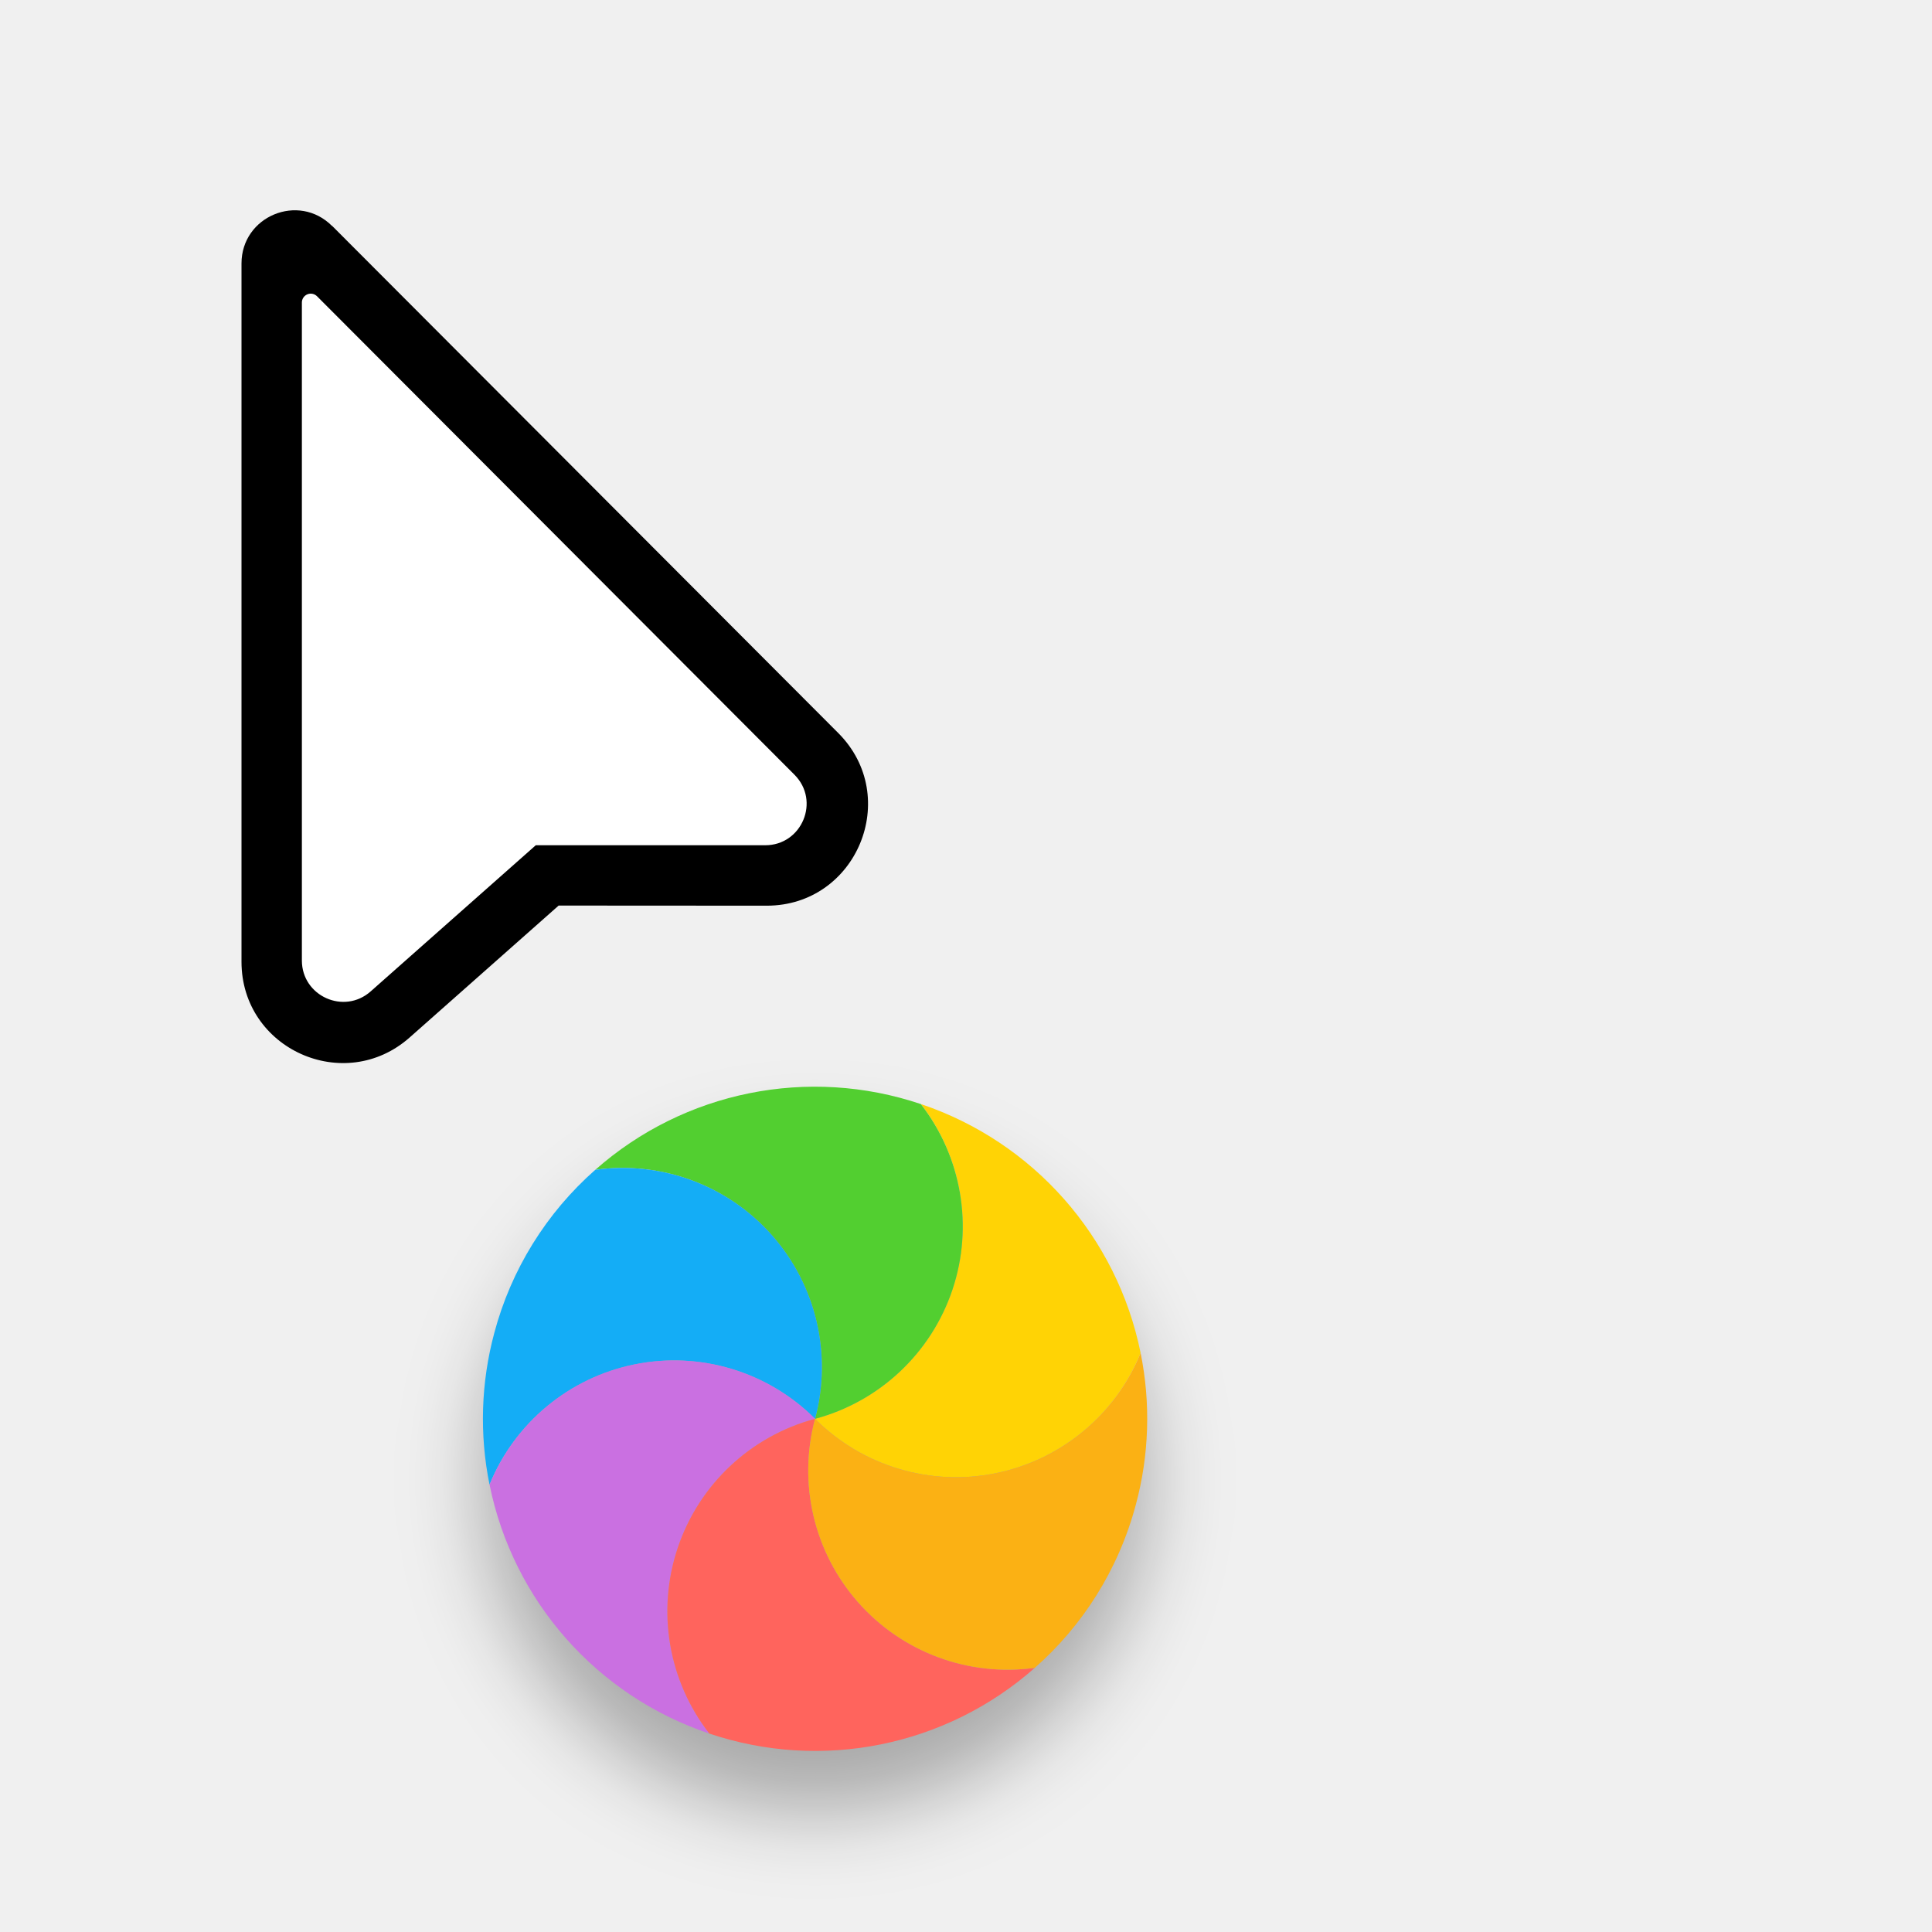
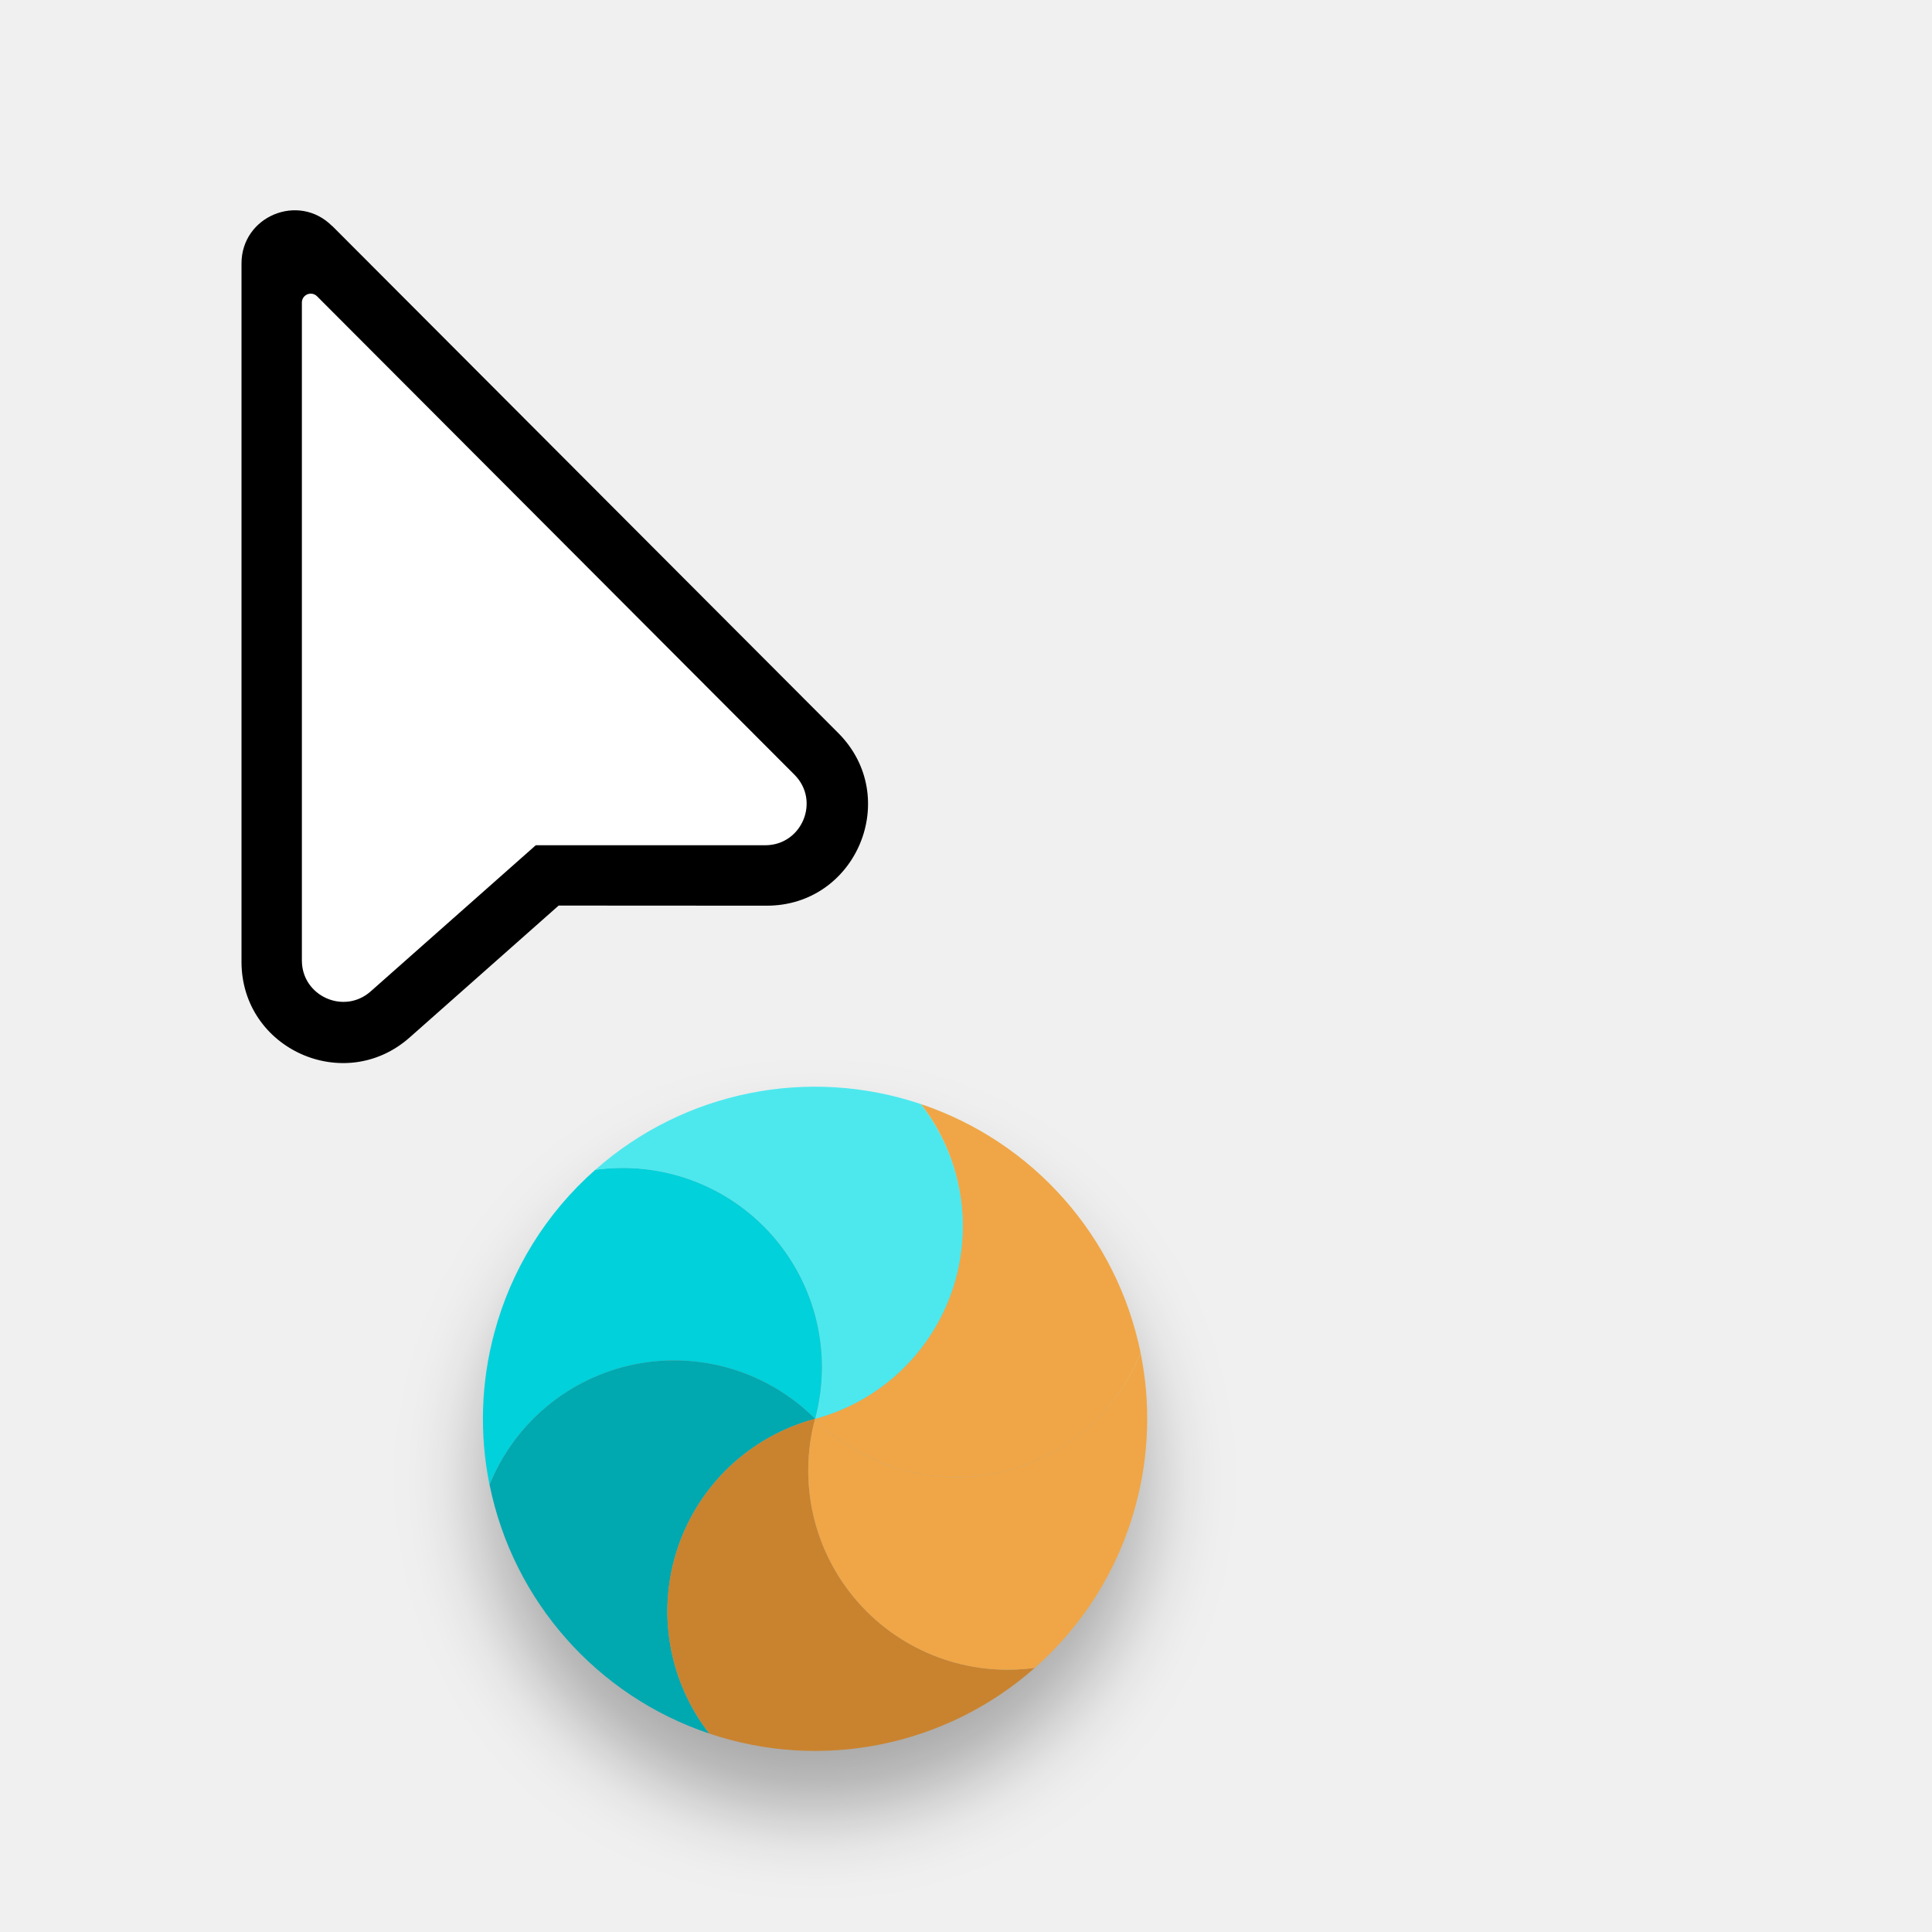
<svg xmlns="http://www.w3.org/2000/svg" width="32" height="32" viewBox="0 0 32 32" version="1.1" id="svg19">
  <defs id="defs12">
    <filter id="a" width="1.294" height="1.294" x="-0.147" y="-0.147" style="color-interpolation-filters:sRGB">
      <feGaussianBlur stdDeviation=".674" id="feGaussianBlur12" />
    </filter>
  </defs>
  <circle cx="13.5" cy="24.5" r="5.5" style="opacity:.3;fill:#000000;stroke-linecap:round;stroke-linejoin:round;filter:url(#a)" id="circle12" />
  <path fill="#000" fill-rule="evenodd" d="m5.502 3.742 8.383 8.4c1.053 1.057.306 2.859-1.185 2.859l-3.447-.002-2.468 2.185C5.704 18.14 4 17.375 4 15.93V4.364c0-.784.947-1.176 1.5-.621" clip-rule="evenodd" style="fill:#000;fill-opacity:1" id="path18" />
  <path fill-rule="evenodd" d="M5 5.01v10.898c0 .59.697.904 1.139.513L8.874 14h3.8c.61 0 .916-.736.485-1.168L5.251 4.907A.147.147 0 0 0 5 5.01" clip-rule="evenodd" style="fill:#ffffff;fill-opacity:1" id="path19" />
  <g id="g19" transform="rotate(105,13.5,23.5)">
-     <path d="M 12.046,7.544 A 6,6 0 0 1 16.5,16.5 6,6 0 0 0 6.52,15.877 10,10 0 0 1 12.046,7.544" style="fill:#ffd305;fill-opacity:1" transform="matrix(0.55,0,0,0.55,4.425,14.425)" id="path12" />
-     <path d="M 6.52,15.877 A 6,6 0 0 1 16.5,16.5 6,6 0 0 0 10.97,24.834 9.99,9.99 0 0 1 6.52,15.877" style="fill:#52cf30;fill-opacity:1" transform="matrix(0.55,0,0,0.55,4.425,14.425)" id="path13" />
-     <path d="M 10.97,24.834 A 6,6 0 0 1 16.5,16.5 6,6 0 0 0 20.955,25.455 9.96,9.96 0 0 1 16.5,26.5 9.95,9.95 0 0 1 10.97,24.834" style="fill:#14adf6;fill-opacity:1" transform="matrix(0.55,0,0,0.55,4.425,14.425)" id="path14" />
-     <path d="M 20.955,25.456 A 6,6 0 0 1 16.5,16.5 a 6,6 0 0 0 9.98,0.622 10,10 0 0 1 -5.527,8.333" style="fill:#ca70e1;fill-opacity:1" transform="matrix(0.55,0,0,0.55,4.425,14.425)" id="path15" />
-     <path d="M 26.48,17.123 A 6,6 0 0 1 16.5,16.5 a 6,6 0 0 0 5.53,-8.334 9.99,9.99 0 0 1 4.45,8.957" style="fill:#ff645d;fill-opacity:1" transform="matrix(0.55,0,0,0.55,4.425,14.425)" id="path16" />
-     <path d="M 22.03,8.166 A 6,6 0 0 1 16.5,16.5 6,6 0 0 0 12.046,7.544 9.96,9.96 0 0 1 16.5,6.5 c 2.044,0 3.946,0.613 5.53,1.666" style="fill:#fbb114;fill-opacity:1" transform="matrix(0.55,0,0,0.55,4.425,14.425)" id="path17" />
+     <path d="M 12.046,7.544 A 6,6 0 0 1 16.5,16.5 6,6 0 0 0 6.52,15.877 10,10 0 0 1 12.046,7.544" style="fill:#f0a646;fill-opacity:1" transform="matrix(0.55,0,0,0.55,4.425,14.425)" id="path12" />
+     <path d="M 6.52,15.877 A 6,6 0 0 1 16.5,16.5 6,6 0 0 0 10.97,24.834 9.99,9.99 0 0 1 6.52,15.877" style="fill:#4de8ee;fill-opacity:1" transform="matrix(0.55,0,0,0.55,4.425,14.425)" id="path13" />
+     <path d="M 10.97,24.834 A 6,6 0 0 1 16.5,16.5 6,6 0 0 0 20.955,25.455 9.96,9.96 0 0 1 16.5,26.5 9.95,9.95 0 0 1 10.97,24.834" style="fill:#00d1da;fill-opacity:1" transform="matrix(0.55,0,0,0.55,4.425,14.425)" id="path14" />
+     <path d="M 20.955,25.456 A 6,6 0 0 1 16.5,16.5 a 6,6 0 0 0 9.98,0.622 10,10 0 0 1 -5.527,8.333" style="fill:#00a8b0;fill-opacity:1" transform="matrix(0.55,0,0,0.55,4.425,14.425)" id="path15" />
+     <path d="M 26.48,17.123 A 6,6 0 0 1 16.5,16.5 a 6,6 0 0 0 5.53,-8.334 9.99,9.99 0 0 1 4.45,8.957" style="fill:#c9832f;fill-opacity:1" transform="matrix(0.55,0,0,0.55,4.425,14.425)" id="path16" />
+     <path d="M 22.03,8.166 A 6,6 0 0 1 16.5,16.5 6,6 0 0 0 12.046,7.544 9.96,9.96 0 0 1 16.5,6.5 c 2.044,0 3.946,0.613 5.53,1.666" style="fill:#f0a646;fill-opacity:1" transform="matrix(0.55,0,0,0.55,4.425,14.425)" id="path17" />
  </g>
</svg>
